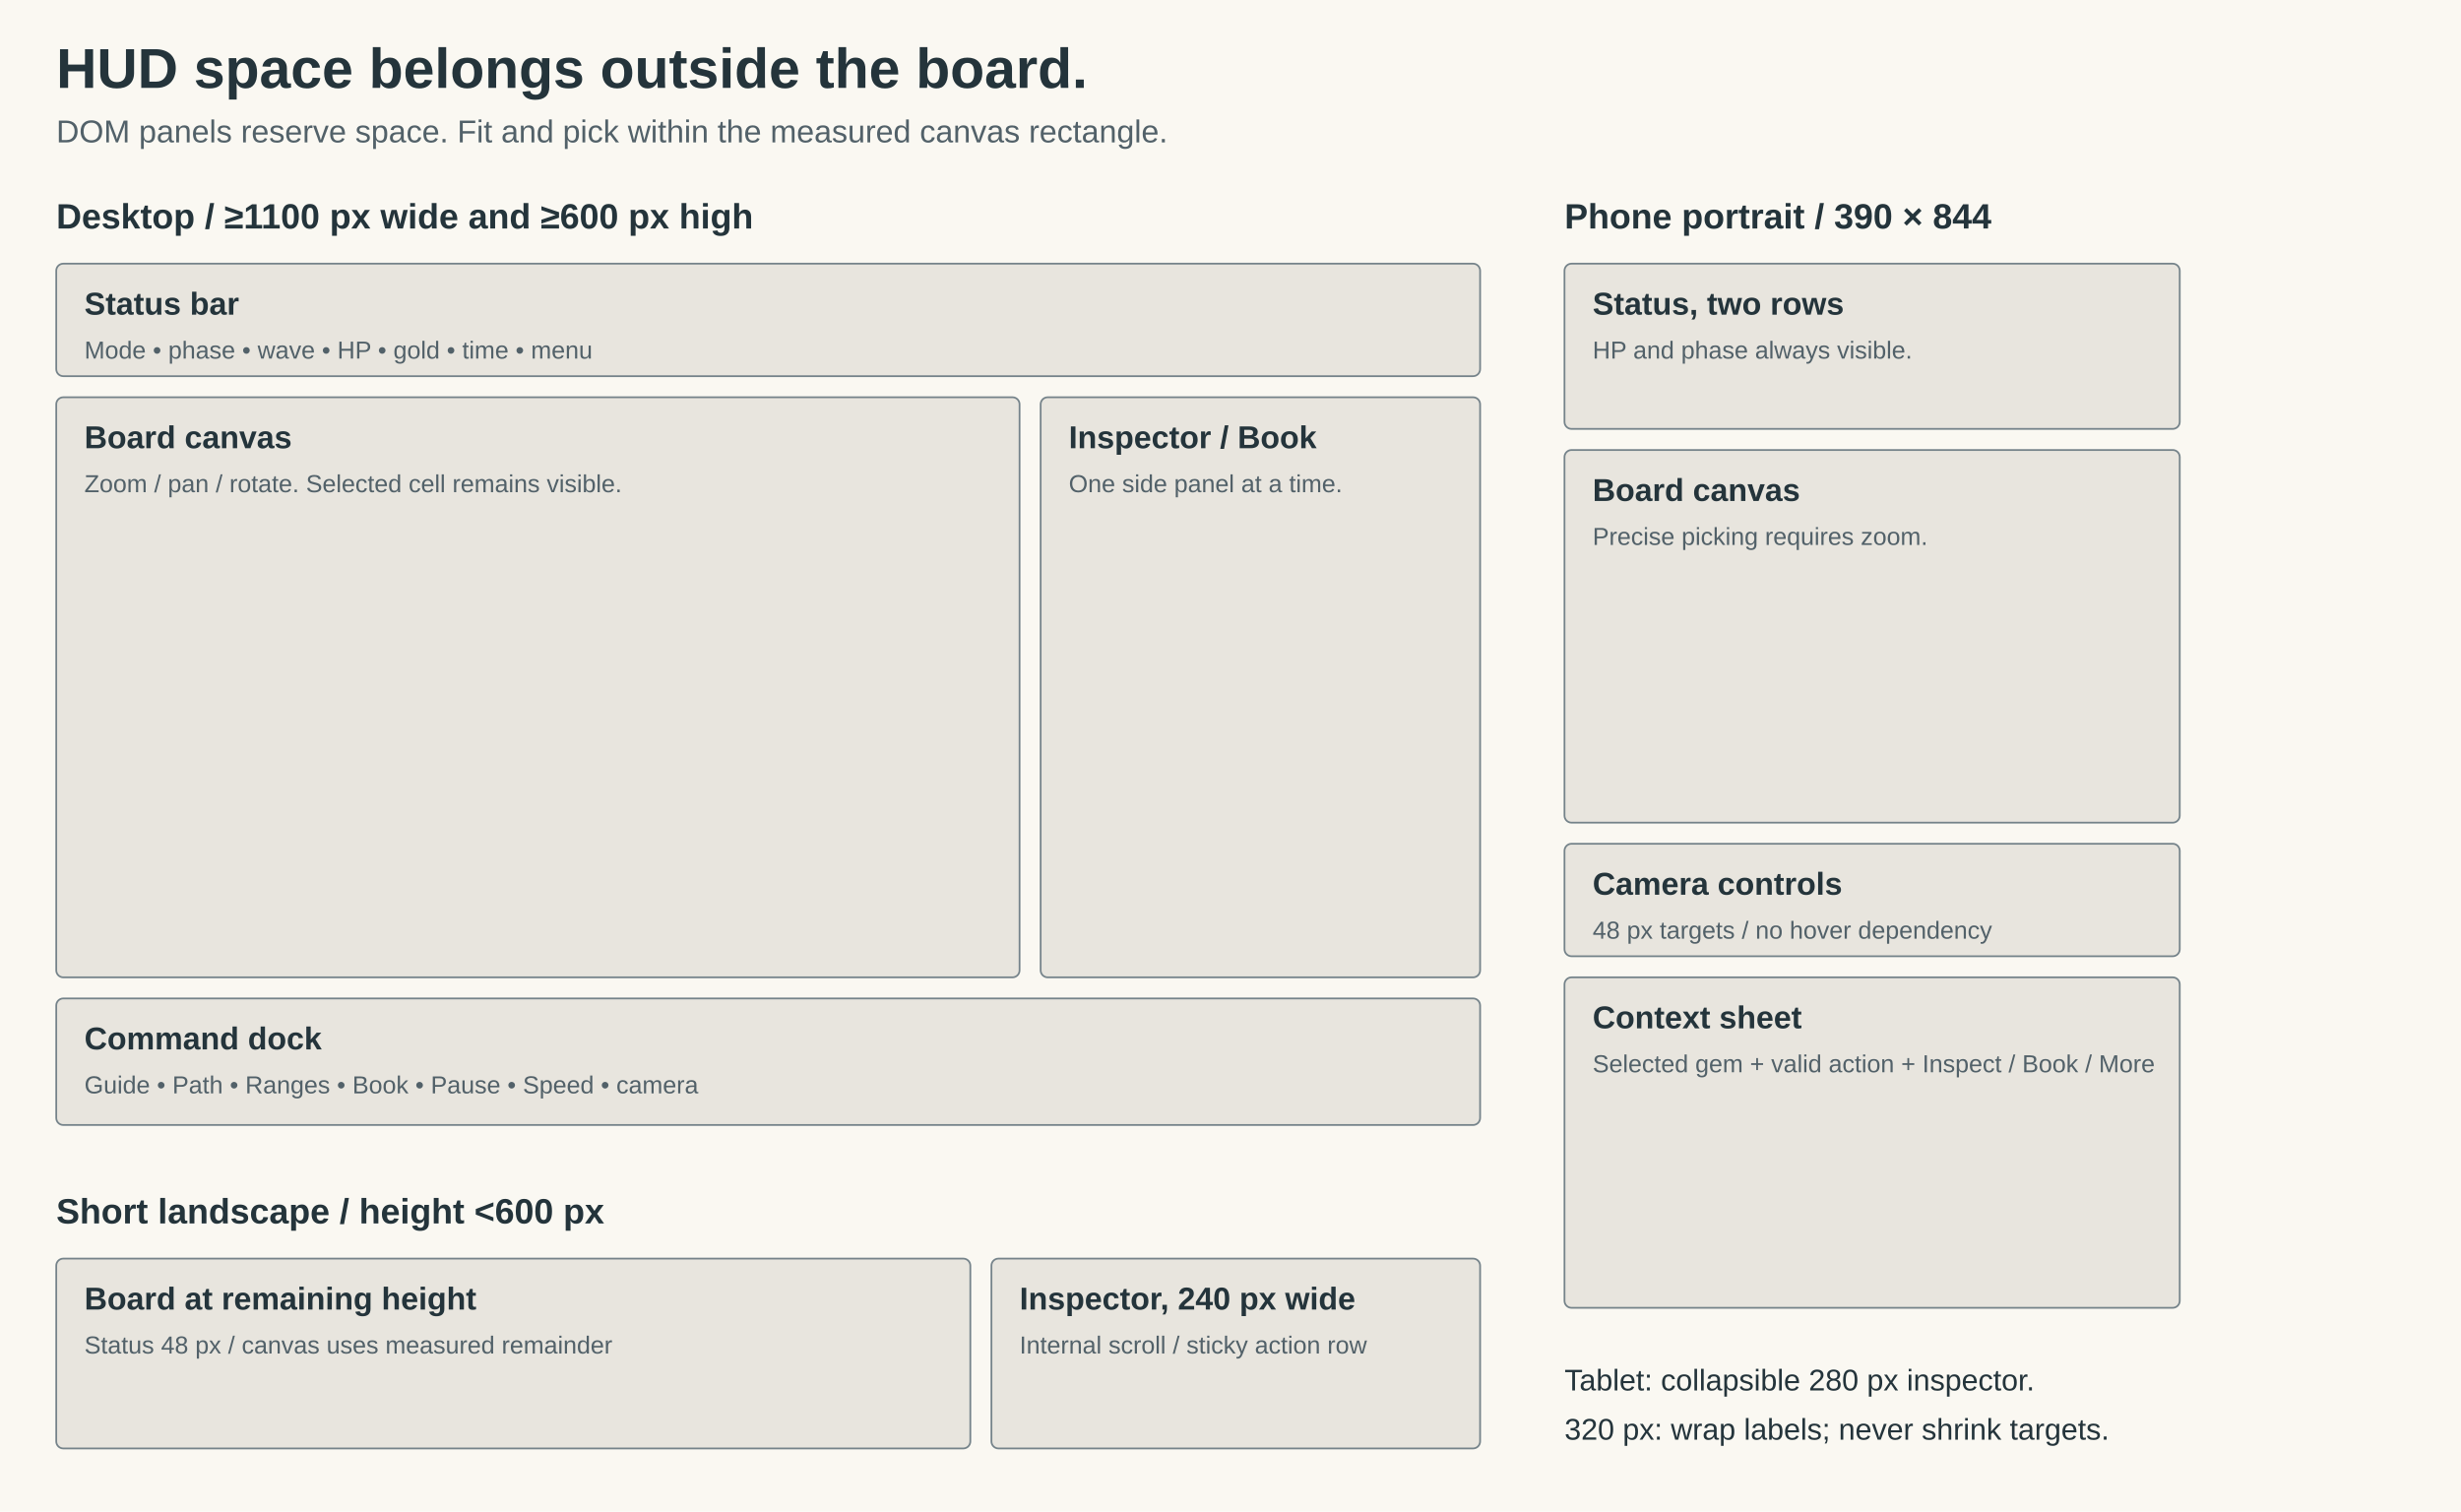
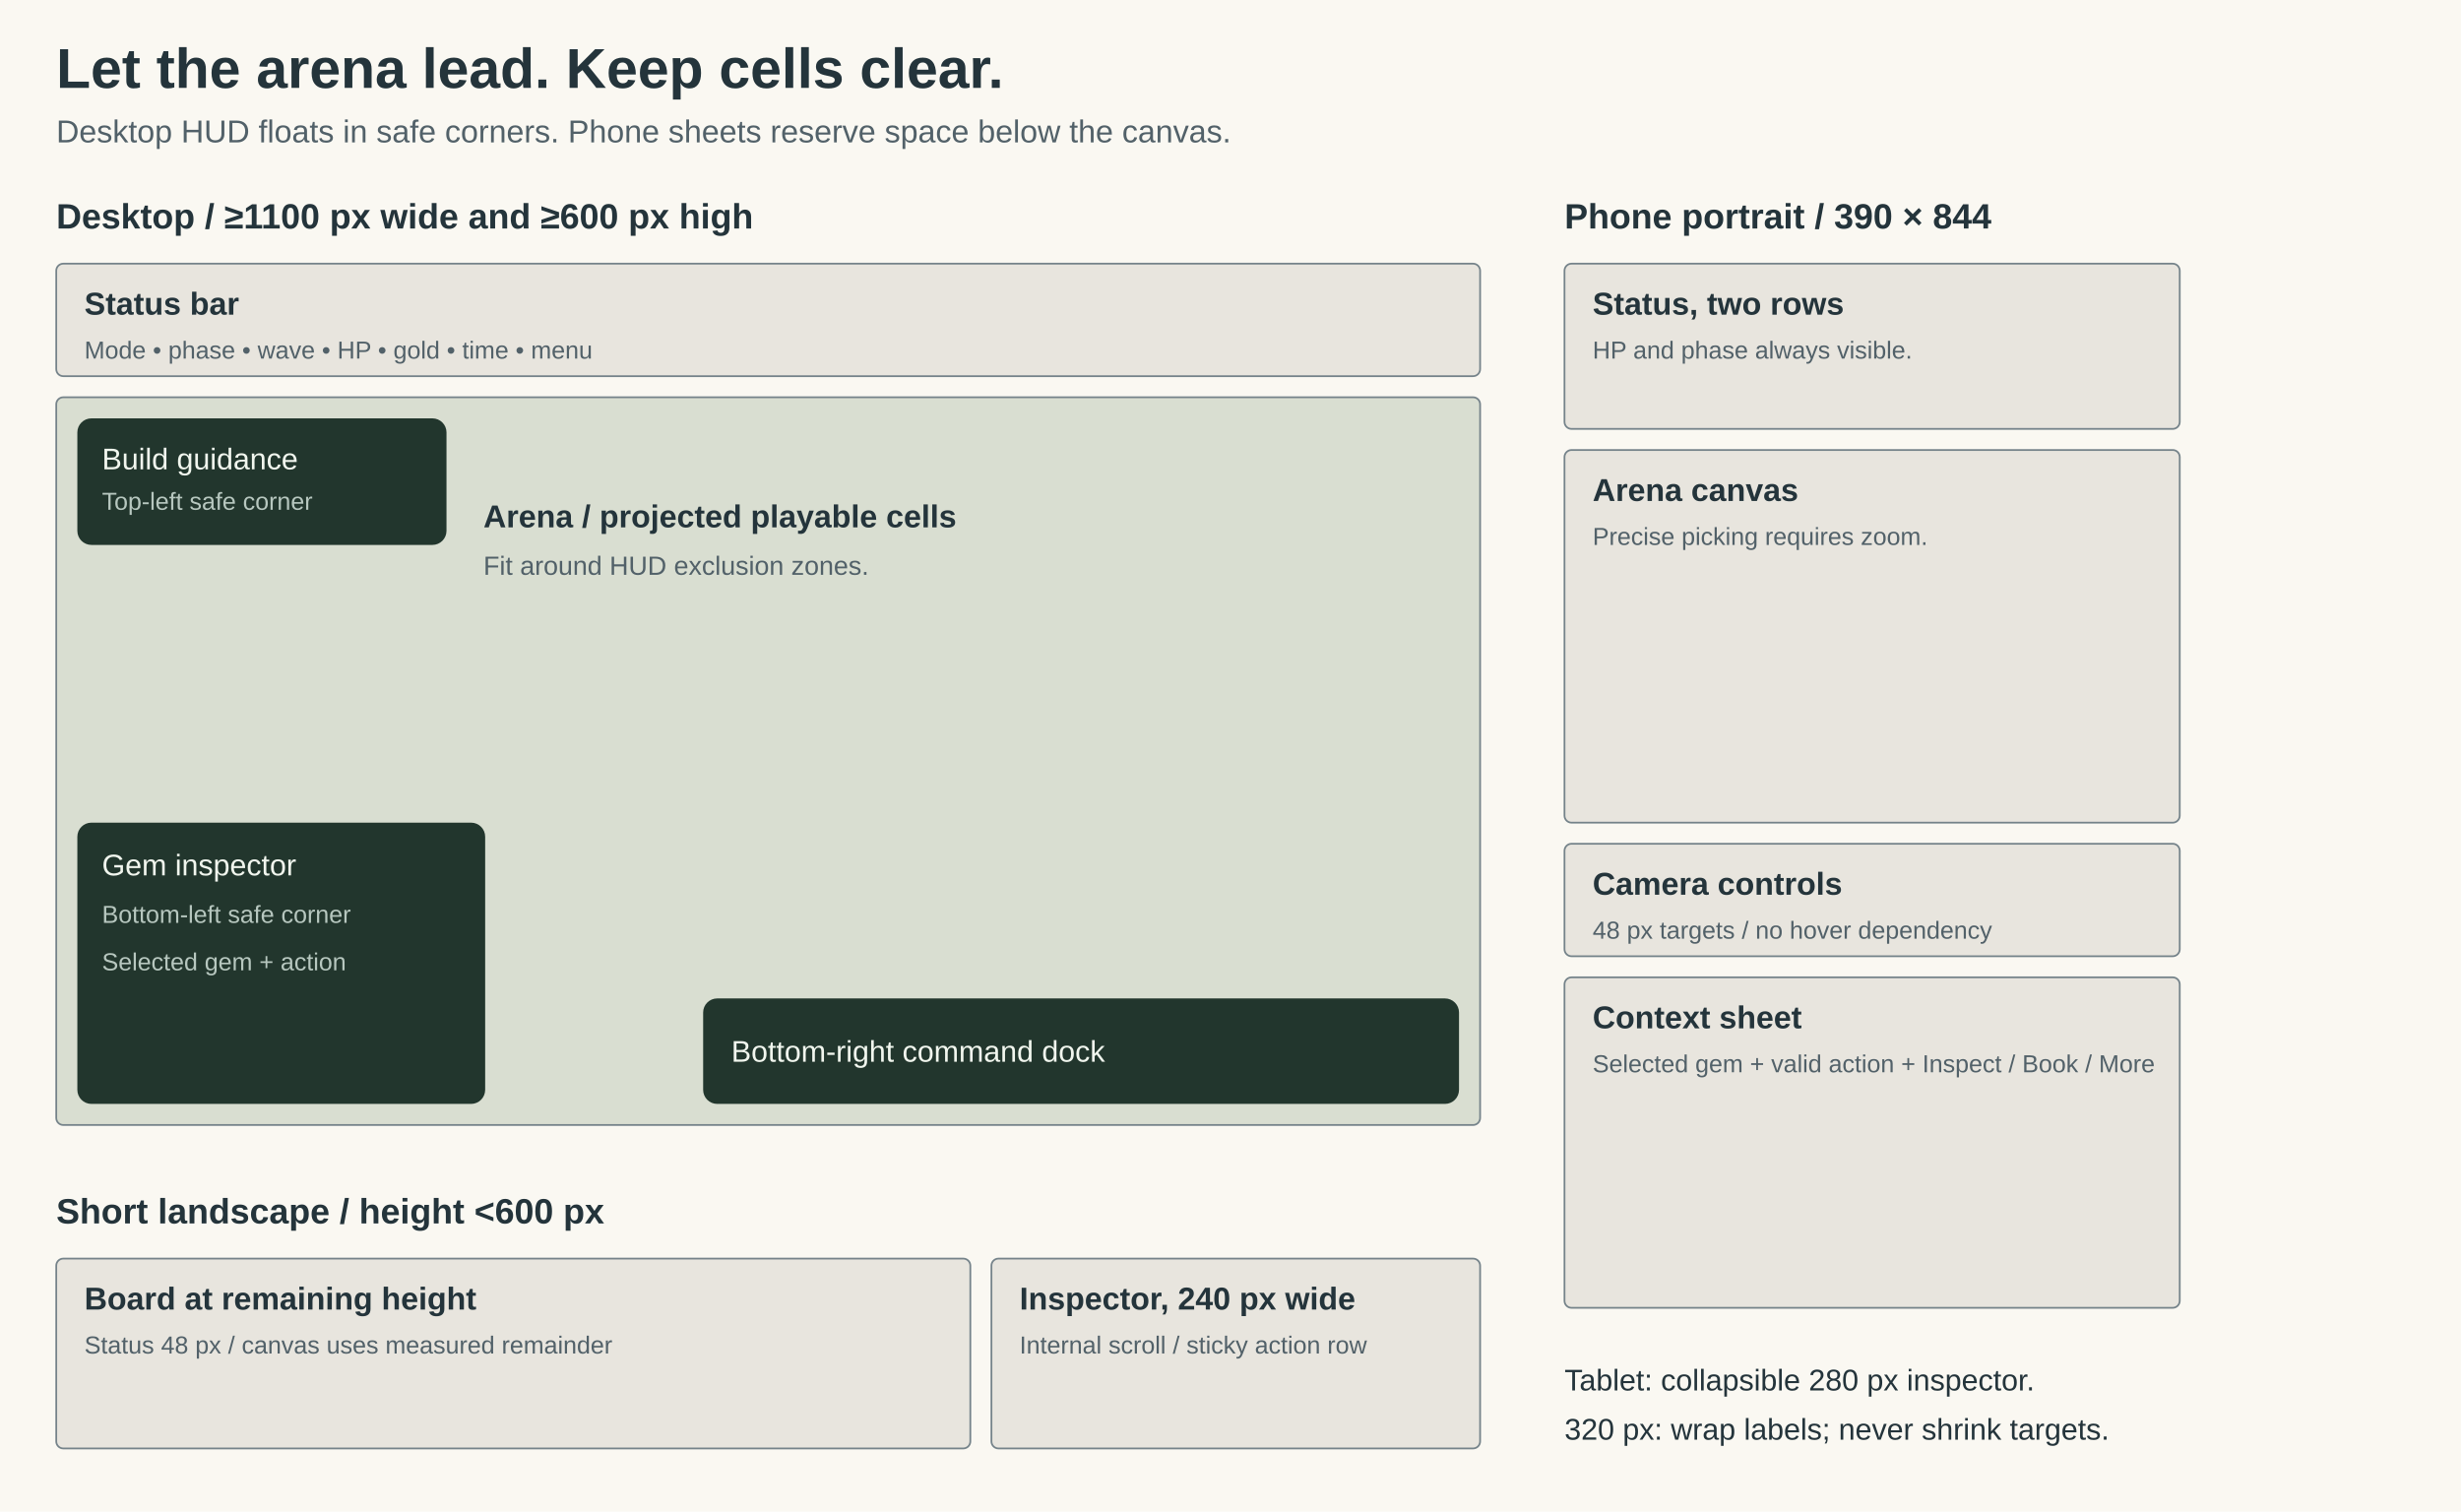
<svg xmlns="http://www.w3.org/2000/svg" width="1400" height="860" viewBox="0 0 1400 860" role="img" aria-labelledby="title desc">
  <g font-family="Segoe UI, Arial, sans-serif">
    <rect x="0" y="0" width="1400" height="860" rx="0" fill="#FAF8F2" stroke="none" />
-     <text x="32" y="50" font-size="32" fill="#24343B" font-weight="600">HUD space belongs outside the board.</text>
-     <text x="32" y="81" font-size="18" fill="#526169" font-weight="400">DOM panels reserve space. Fit and pick within the measured canvas rectangle.</text>
+     <text x="32" y="50" font-size="32" fill="#24343B" font-weight="600">Let the arena lead. Keep cells clear.</text>
+     <text x="32" y="81" font-size="18" fill="#526169" font-weight="400">Desktop HUD floats in safe corners. Phone sheets reserve space below the canvas.</text>
    <text x="32" y="130" font-size="20" fill="#24343B" font-weight="600">Desktop / ≥1100 px wide and ≥600 px high</text>
    <rect x="32" y="150" width="810" height="64" rx="4" fill="#E8E5DE" stroke="#75838A" />
    <text x="48" y="179" font-size="18" fill="#24343B" font-weight="600">Status bar</text>
    <text x="48" y="204" font-size="14" fill="#526169" font-weight="400">Mode • phase • wave • HP • gold • time • menu</text>
-     <rect x="32" y="226" width="548" height="330" rx="4" fill="#E8E5DE" stroke="#75838A" />
-     <text x="48" y="255" font-size="18" fill="#24343B" font-weight="600">Board canvas</text>
-     <text x="48" y="280" font-size="14" fill="#526169" font-weight="400">Zoom / pan / rotate. Selected cell remains visible.</text>
-     <rect x="592" y="226" width="250" height="330" rx="4" fill="#E8E5DE" stroke="#75838A" />
-     <text x="608" y="255" font-size="18" fill="#24343B" font-weight="600">Inspector / Book</text>
-     <text x="608" y="280" font-size="14" fill="#526169" font-weight="400">One side panel at a time.</text>
-     <rect x="32" y="568" width="810" height="72" rx="4" fill="#E8E5DE" stroke="#75838A" />
-     <text x="48" y="597" font-size="18" fill="#24343B" font-weight="600">Command dock</text>
-     <text x="48" y="622" font-size="14" fill="#526169" font-weight="400">Guide • Path • Ranges • Book • Pause • Speed • camera</text>
    <text x="890" y="130" font-size="20" fill="#24343B" font-weight="600">Phone portrait / 390 × 844</text>
    <rect x="890" y="150" width="350" height="94" rx="4" fill="#E8E5DE" stroke="#75838A" />
    <text x="906" y="179" font-size="18" fill="#24343B" font-weight="600">Status, two rows</text>
    <text x="906" y="204" font-size="14" fill="#526169" font-weight="400">HP and phase always visible.</text>
    <rect x="890" y="256" width="350" height="212" rx="4" fill="#E8E5DE" stroke="#75838A" />
-     <text x="906" y="285" font-size="18" fill="#24343B" font-weight="600">Board canvas</text>
+     <text x="906" y="285" font-size="18" fill="#24343B" font-weight="600">Arena canvas</text>
    <text x="906" y="310" font-size="14" fill="#526169" font-weight="400">Precise picking requires zoom.</text>
    <rect x="890" y="480" width="350" height="64" rx="4" fill="#E8E5DE" stroke="#75838A" />
    <text x="906" y="509" font-size="18" fill="#24343B" font-weight="600">Camera controls</text>
    <text x="906" y="534" font-size="14" fill="#526169" font-weight="400">48 px targets / no hover dependency</text>
    <rect x="890" y="556" width="350" height="188" rx="4" fill="#E8E5DE" stroke="#75838A" />
    <text x="906" y="585" font-size="18" fill="#24343B" font-weight="600">Context sheet</text>
    <text x="906" y="610" font-size="14" fill="#526169" font-weight="400">Selected gem + valid action + Inspect / Book / More</text>
    <text x="32" y="696" font-size="20" fill="#24343B" font-weight="600">Short landscape / height &lt;600 px</text>
    <rect x="32" y="716" width="520" height="108" rx="4" fill="#E8E5DE" stroke="#75838A" />
    <text x="48" y="745" font-size="18" fill="#24343B" font-weight="600">Board at remaining height</text>
    <text x="48" y="770" font-size="14" fill="#526169" font-weight="400">Status 48 px / canvas uses measured remainder</text>
    <rect x="564" y="716" width="278" height="108" rx="4" fill="#E8E5DE" stroke="#75838A" />
    <text x="580" y="745" font-size="18" fill="#24343B" font-weight="600">Inspector, 240 px wide</text>
    <text x="580" y="770" font-size="14" fill="#526169" font-weight="400">Internal scroll / sticky action row</text>
    <text x="890" y="791" font-size="17" fill="#24343B" font-weight="400">Tablet: collapsible 280 px inspector.</text>
    <text x="890" y="819" font-size="17" fill="#24343B" font-weight="400">320 px: wrap labels; never shrink targets.</text>
+     <rect x="32" y="226" width="810" height="414" fill="#D9DED1" stroke="#75838A" rx="4" />
+     <text x="275" y="300" font-size="18" fill="#24343B" font-weight="600">Arena / projected playable cells</text>
+     <text x="275" y="327" font-size="15" fill="#526169" font-weight="400">Fit around HUD exclusion zones.</text>
+     <rect x="44" y="238" width="210" height="72" fill="#22362D" stroke="none" rx="8" />
+     <text x="58" y="267" font-size="17" fill="#F1F6EE" font-weight="400">Build guidance</text>
+     <text x="58" y="290" font-size="14" fill="#B7C7BF" font-weight="400">Top-left safe corner</text>
+     <rect x="44" y="468" width="232" height="160" fill="#22362D" stroke="none" rx="8" />
+     <text x="58" y="498" font-size="17" fill="#F1F6EE" font-weight="400">Gem inspector</text>
+     <text x="58" y="525" font-size="14" fill="#B7C7BF" font-weight="400">Bottom-left safe corner</text>
+     <text x="58" y="552" font-size="14" fill="#B7C7BF" font-weight="400">Selected gem + action</text>
+     <rect x="400" y="568" width="430" height="60" fill="#22362D" stroke="none" rx="8" />
+     <text x="416" y="604" font-size="17" fill="#F1F6EE" font-weight="400">Bottom-right command dock</text>
  </g>
</svg>
